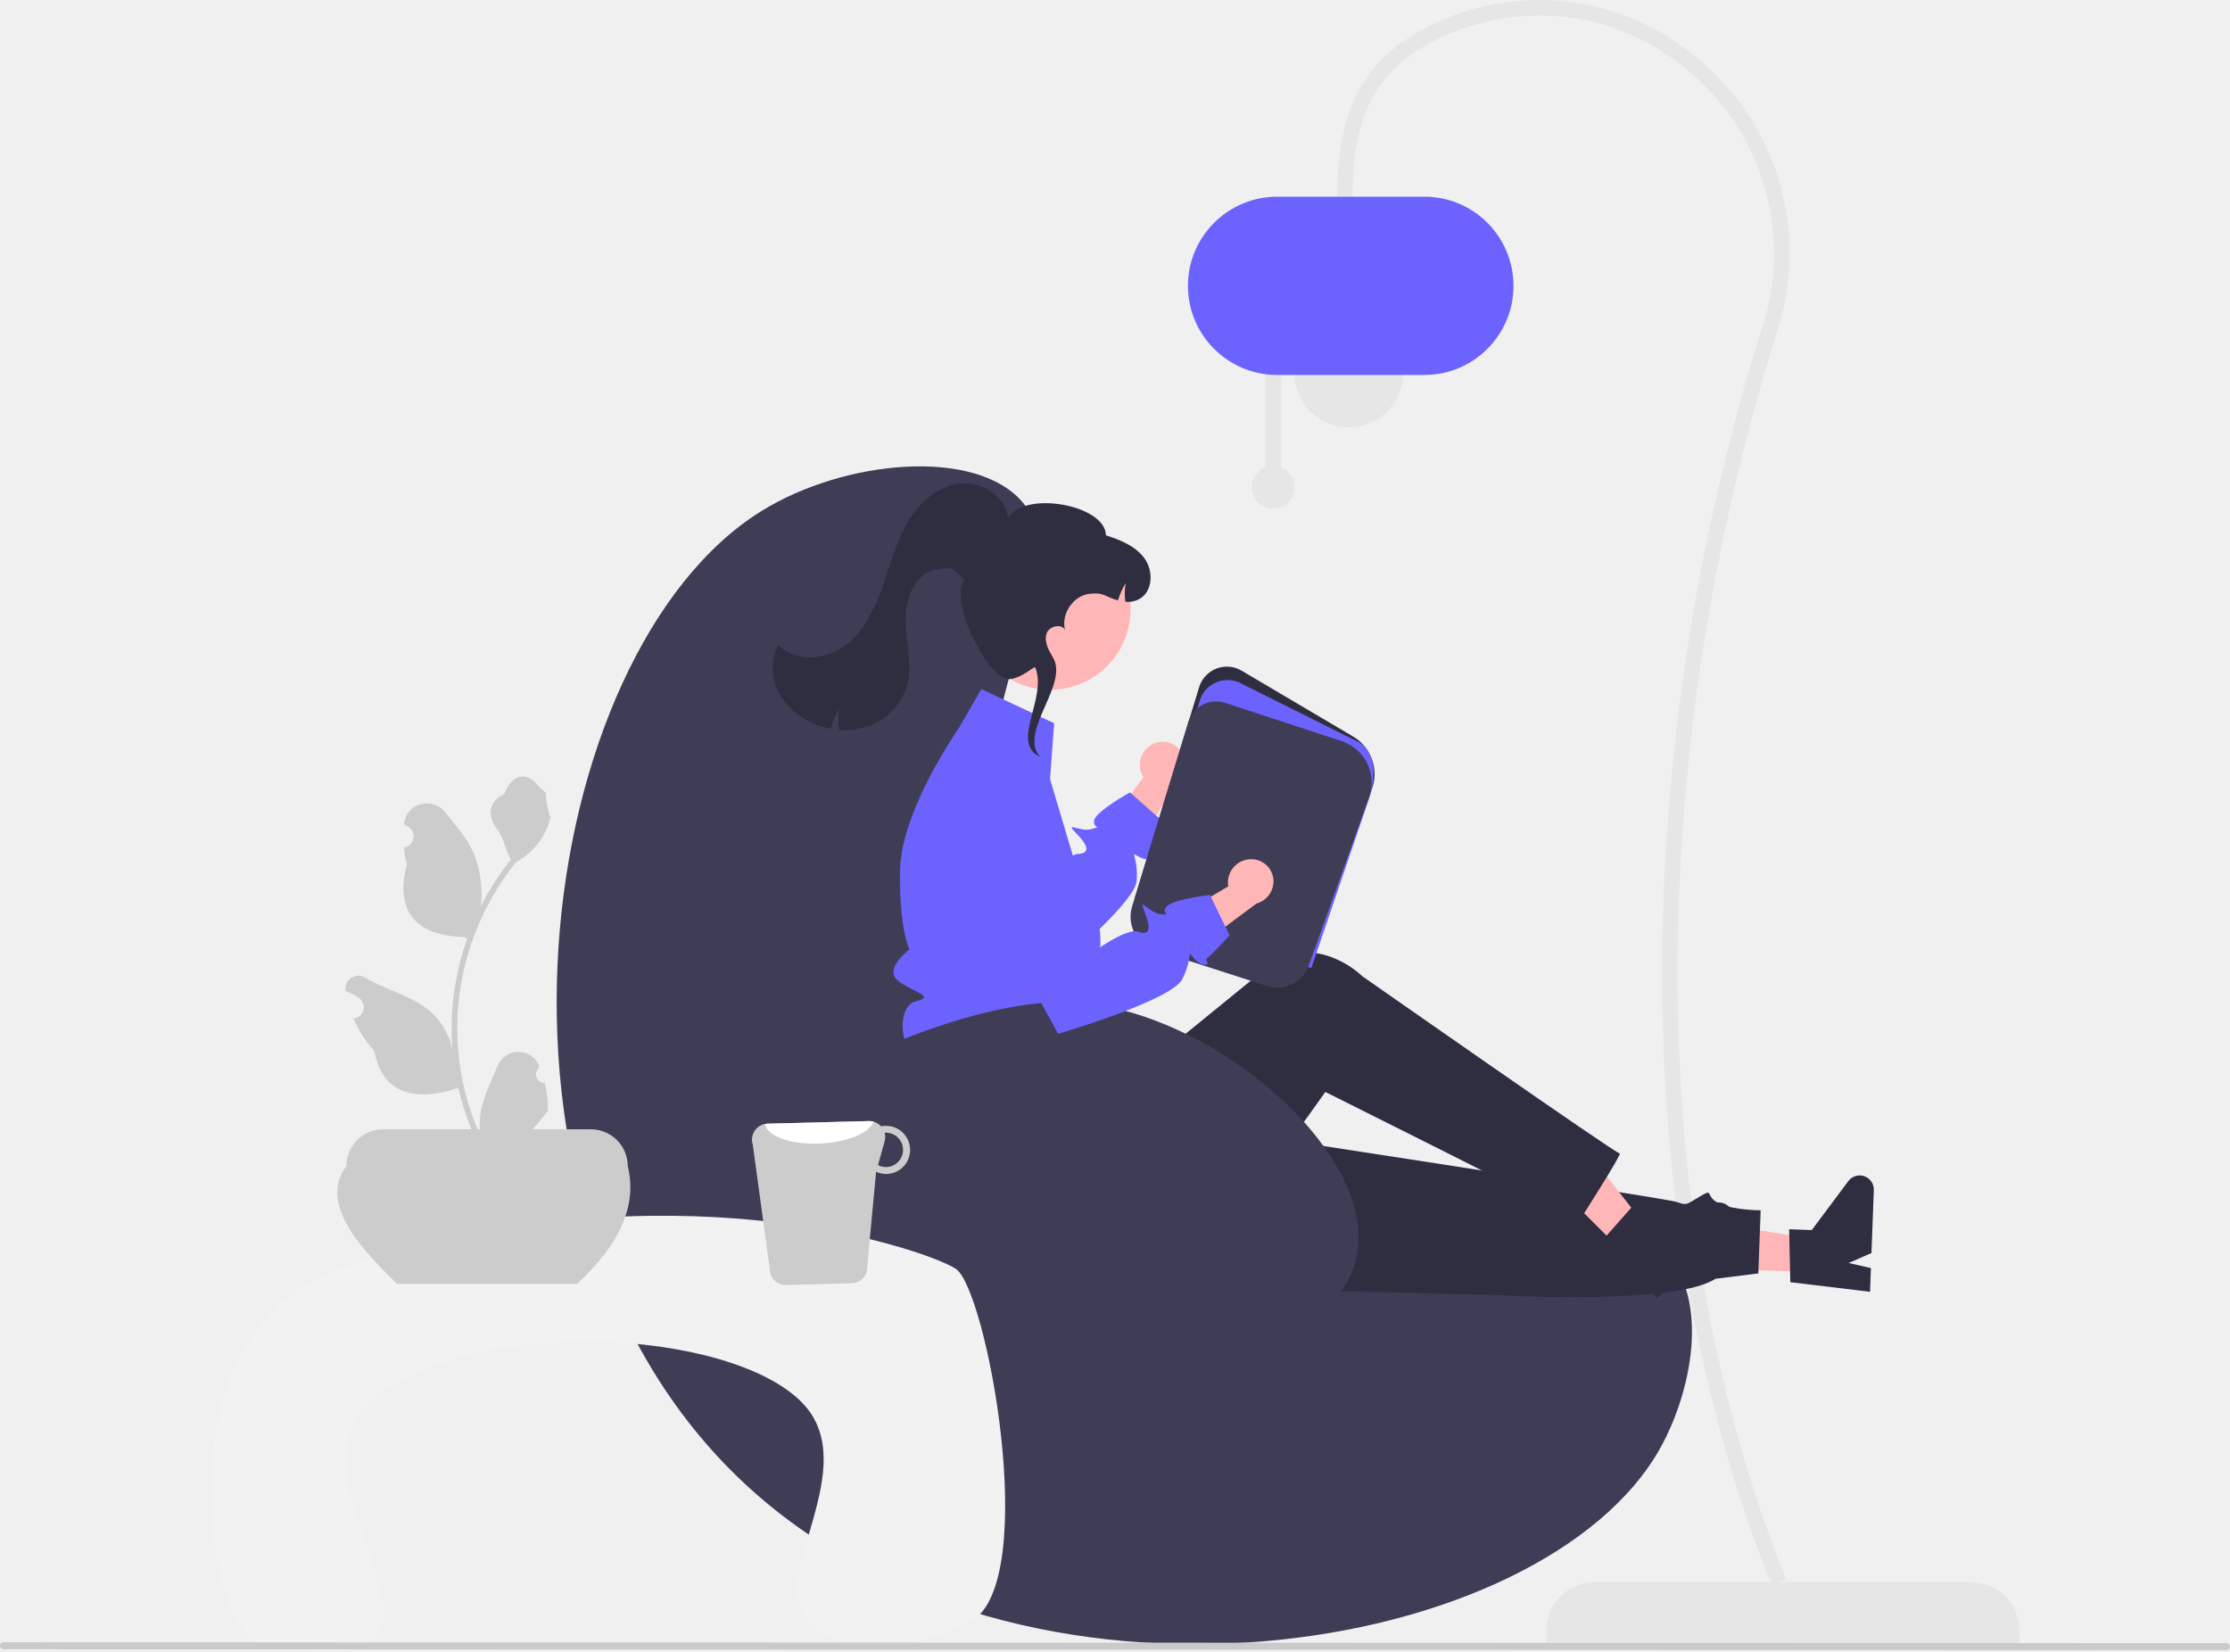
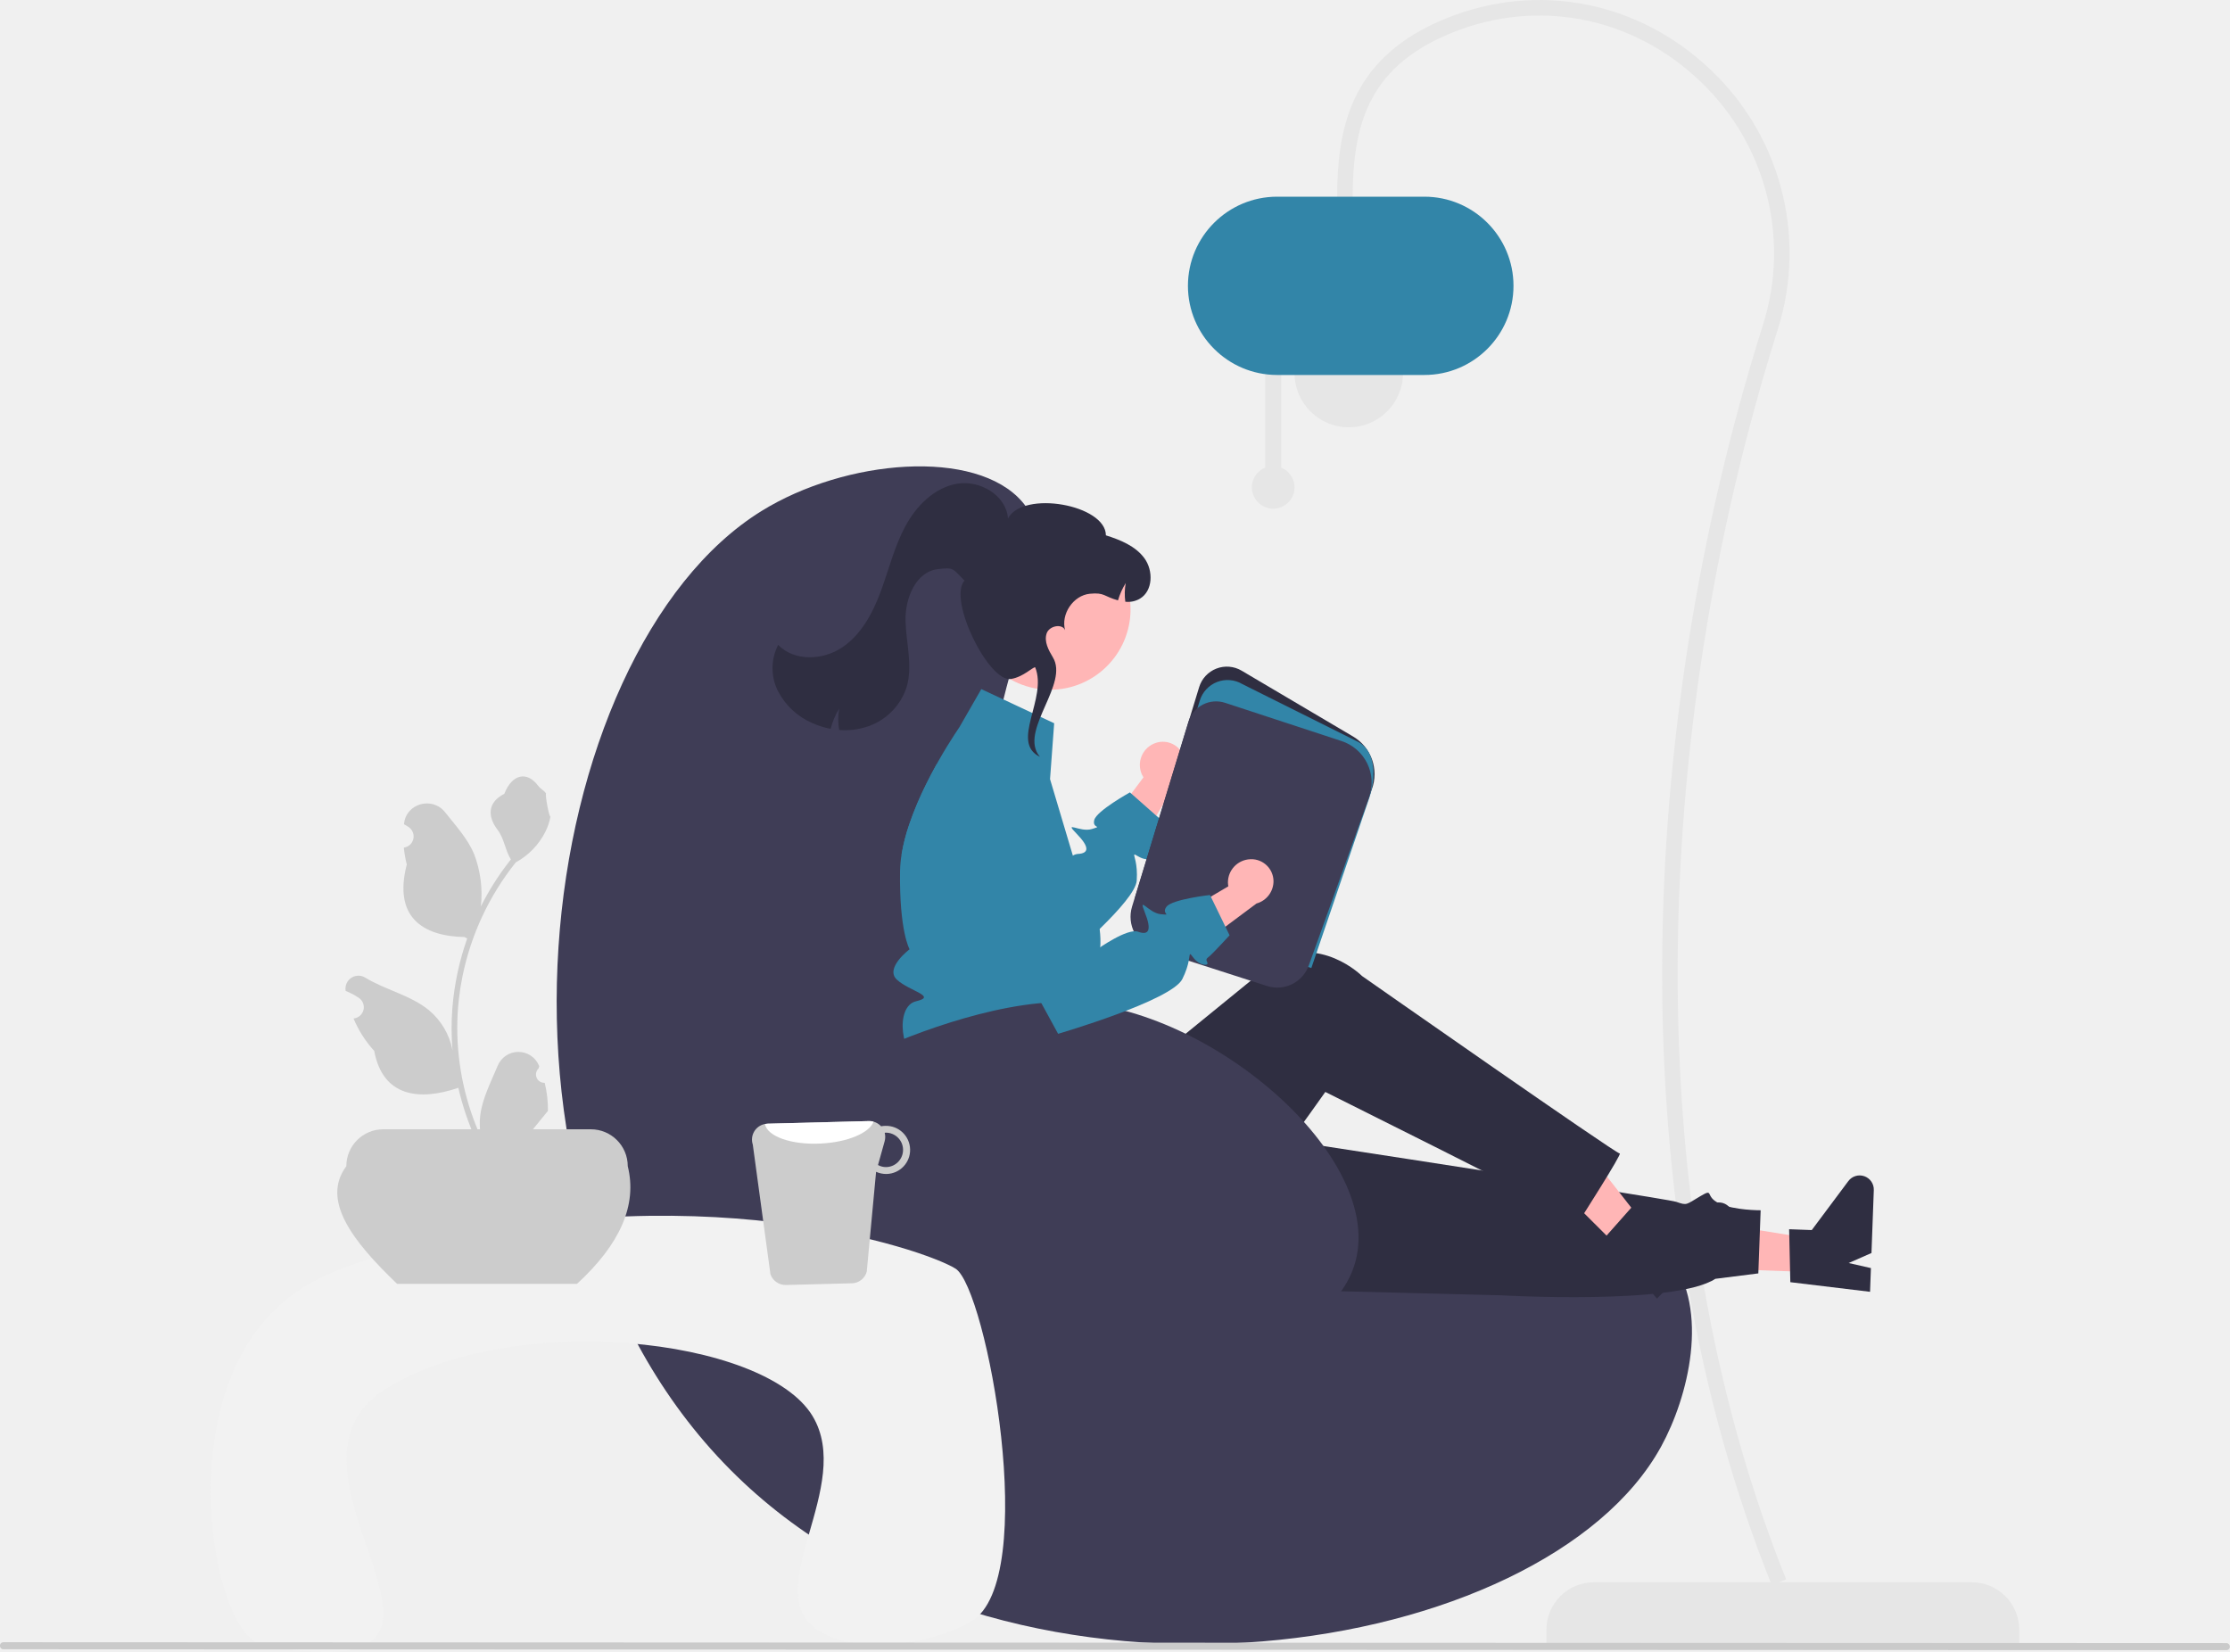
<svg xmlns="http://www.w3.org/2000/svg" data-name="Layer 1" width="751.131" height="556.415" viewBox="0 0 751.131 556.415">
  <path d="M745.319,704.743H904.585a0,0,0,0,1,0,0v4.887a16,16,0,0,1-16,16H761.319a16,16,0,0,1-16-16V704.743A0,0,0,0,1,745.319,704.743Z" transform="translate(1425.47 1258.58) rotate(-180)" fill="#e6e6e6" />
  <path d="M821.225,705.718l4.843-1.951c-50.677-125.789-45.795-284.482-2.956-420.613a85.005,85.005,0,0,0-24.764-89.934c-24.865-22.189-59.145-27.594-89.467-14.108-29.931,13.314-34.056,36.505-34.056,59.583h5.222c0-24.635,5.265-43.383,30.957-54.812,28.419-12.639,60.555-7.569,83.867,13.234A79.839,79.839,0,0,1,818.131,281.586C774.798,419.289,770.202,579.072,821.225,705.718Z" transform="translate(-224.4343 -171.7927)" fill="#e6e6e6" />
  <circle cx="454.307" cy="125.648" r="18.276" fill="#e6e6e6" />
  <path d="M650.594,329.302V294.672h5.385v34.629a7.179,7.179,0,1,1-5.385,0Z" transform="translate(-224.4343 -171.7927)" fill="#e6e6e6" />
-   <path d="M624.565,268.068a30.06,30.06,0,0,1,30.025-30.025h49.607a30.025,30.025,0,1,1,0,60.051H654.59A30.06,30.06,0,0,1,624.565,268.068Z" transform="translate(-224.4343 -171.7927)" fill="#6c63ff" />
+   <path d="M624.565,268.068a30.06,30.06,0,0,1,30.025-30.025h49.607a30.025,30.025,0,1,1,0,60.051H654.59A30.06,30.06,0,0,1,624.565,268.068Z" transform="translate(-224.4343 -171.7927)" fill="#3285a8" />
  <path d="M554.67,454.005c4.981-63.723,30.447-94.083,14.14-113.123-15.619-18.238-59.617-14.47-87.872,3.03-76.212,47.202-104.134,235.332-6.06,327.249C568.072,758.504,744.695,730.53,783.946,659.04c9.158-16.681,16.434-45.922,3.03-63.632-33.278-43.967-154.271,35.669-208.066-14.14C547.03,551.749,551.937,488.975,554.67,454.005Z" transform="translate(-224.4343 -171.7927)" fill="#3f3d56" />
  <path d="M612.927,422.347a7.822,7.822,0,0,0-3.924,10.18,7.504,7.504,0,0,0,.597,1.087l-16.358,21.842,8.163,12.2,19.174-32.343a7.8,7.8,0,0,0,2.373-9.222,7.465,7.465,0,0,0-9.838-3.828Q613.02,422.303,612.927,422.347Z" transform="translate(-224.4343 -171.7927)" fill="#ffb6b6" />
-   <path d="M612.914,460.005c1.071.949-1.899,2.121-5.04.273-.899-.535-1.283-.758-1.384-.616-.253.353,1.222,2.959.828,8.747-.242,3.454-5.979,9.949-12.494,16.282-8.807,8.565-19.049,16.827-19.049,16.827l-3.596-2.879-37.704-30.23-6.363-8.807a62.681,62.681,0,0,1,2.616-10.232,111.546,111.546,0,0,1,5.676-13.474c1.172-2.374,2.374-4.636,3.525-6.717l20.201,22.261,16.928,18.645s4.929-7.939,8.747-10.1a3.636,3.636,0,0,1,1.616-.555c3.858-.182,4.091-2.283-.384-6.858-4.474-4.575,1.172-.303,5.151-1.535,3.98-1.232,0,0,.838-3.081.838-3.081,11.999-9.262,11.999-9.262l.465.414,8.434,7.444,2.414,2.131s-2.636,7.232-3.363,8.757C612.248,458.965,611.854,459.046,612.914,460.005Z" transform="translate(-224.4343 -171.7927)" fill="#6c63ff" />
+   <path d="M612.914,460.005c1.071.949-1.899,2.121-5.04.273-.899-.535-1.283-.758-1.384-.616-.253.353,1.222,2.959.828,8.747-.242,3.454-5.979,9.949-12.494,16.282-8.807,8.565-19.049,16.827-19.049,16.827l-3.596-2.879-37.704-30.23-6.363-8.807a62.681,62.681,0,0,1,2.616-10.232,111.546,111.546,0,0,1,5.676-13.474c1.172-2.374,2.374-4.636,3.525-6.717l20.201,22.261,16.928,18.645s4.929-7.939,8.747-10.1a3.636,3.636,0,0,1,1.616-.555c3.858-.182,4.091-2.283-.384-6.858-4.474-4.575,1.172-.303,5.151-1.535,3.98-1.232,0,0,.838-3.081.838-3.081,11.999-9.262,11.999-9.262l.465.414,8.434,7.444,2.414,2.131s-2.636,7.232-3.363,8.757C612.248,458.965,611.854,459.046,612.914,460.005Z" transform="translate(-224.4343 -171.7927)" fill="#3285a8" />
  <polygon points="610.804 428.521 611.215 417.38 568.439 410.493 567.832 426.935 610.804 428.521" fill="#ffb6b6" />
  <path d="M827.473,603.668l-.406-17.838,7.626.281,12.311-16.49a4.767,4.767,0,0,1,8.583,3.027l-.782,21.19-7.678,3.374,7.49,1.704-.295,7.989Z" transform="translate(-224.4343 -171.7927)" fill="#2f2e41" />
  <path d="M594.489,604.651l135.488,3.435s58.508,3.379,72.236-5.551l14.476-1.828.785-21.264s-8.852.065-13.942-2.306-1.552-5.273-6.405-2.42-4.34,3.196-8.092,1.885S613.241,549.069,613.241,549.069Z" transform="translate(-224.4343 -171.7927)" fill="#2f2e41" />
  <polygon points="548.592 423.631 556.471 415.744 529.796 381.601 518.168 393.243 548.592 423.631" fill="#ffb6b6" />
  <path d="M765.053,588.562l11.835-13.353,5.399,5.393,20.241-3.716a4.767,4.767,0,0,1,4.234,8.057l-14.985,15.003-7.923-2.748,4.332,6.344-5.65,5.657Z" transform="translate(-224.4343 -171.7927)" fill="#2f2e41" />
  <path d="M541.035,530.449l1.347,31.31c1.586,36.859,42.178,59.168,73.654,39.923q.87-.532,1.746-1.102s11.933-3.205,11.571-8.279,2.553-7.545,5.133-6.161,36.357-46.553,36.357-46.553,70.178,35.006,85.66,43.247c0,0,14.556-22.759,13.501-22.52s-86.819-59.788-86.819-59.788-13.972-14.14-31.304-4.804c-.361,1.371-.052,1.419-.052,1.419l-57.253,46.652-8.09-15.363Z" transform="translate(-224.4343 -171.7927)" fill="#2f2e41" />
-   <path d="M595.017,491.306a32.354,32.354,0,0,1-.616,4.303,25.39,25.39,0,0,1-1.98,5.939s0,2.111-4.04,9.181,1.01,4.04,4.04,9.292c3.03,5.242,0,2.828-3.363,6.202a7.722,7.722,0,0,0-1.909,7.606s-43.391.03-51.471-3-9.918-20.1-2.677-21.786c7.232-1.687-2.192-3.363-6.444-7.252-4.252-3.889,4.252-10.252,4.252-10.252s-3.505-6.05-3.212-26.362a40.029,40.029,0,0,1,.515-5.575,62.681,62.681,0,0,1,2.616-10.232,111.546,111.546,0,0,1,5.676-13.474c1.172-2.374,2.374-4.636,3.525-6.717.182-.323.353-.636.535-.949,2.192-3.879,4.192-7.05,5.515-9.08,1.02-1.576,1.636-2.464,1.636-2.464l7.353-12.787,24.544,11.504-1.394,18.817,4.232,14.191,1.949,6.535,1.505,5.04,2.323,7.807s-.636.03.121,1.071a34.484,34.484,0,0,1,6.575,15.827A32.227,32.227,0,0,1,595.017,491.306Z" transform="translate(-224.4343 -171.7927)" fill="#6c63ff" />
+   <path d="M595.017,491.306a32.354,32.354,0,0,1-.616,4.303,25.39,25.39,0,0,1-1.98,5.939s0,2.111-4.04,9.181,1.01,4.04,4.04,9.292c3.03,5.242,0,2.828-3.363,6.202a7.722,7.722,0,0,0-1.909,7.606s-43.391.03-51.471-3-9.918-20.1-2.677-21.786c7.232-1.687-2.192-3.363-6.444-7.252-4.252-3.889,4.252-10.252,4.252-10.252s-3.505-6.05-3.212-26.362a40.029,40.029,0,0,1,.515-5.575,62.681,62.681,0,0,1,2.616-10.232,111.546,111.546,0,0,1,5.676-13.474c1.172-2.374,2.374-4.636,3.525-6.717.182-.323.353-.636.535-.949,2.192-3.879,4.192-7.05,5.515-9.08,1.02-1.576,1.636-2.464,1.636-2.464l7.353-12.787,24.544,11.504-1.394,18.817,4.232,14.191,1.949,6.535,1.505,5.04,2.323,7.807s-.636.03.121,1.071a34.484,34.484,0,0,1,6.575,15.827A32.227,32.227,0,0,1,595.017,491.306Z" transform="translate(-224.4343 -171.7927)" fill="#3285a8" />
  <path d="M665.896,493.334l-.461-.149-58.744-18.917,21.647-71.017a9.768,9.768,0,0,1,14.312-5.562l37.54,22.179a14.715,14.715,0,0,1,6.319,17.788Z" transform="translate(-224.4343 -171.7927)" fill="#2f2e41" />
-   <path d="M666.134,497.849l-59.217-19.069,21.647-71.017A9.768,9.768,0,0,1,642.876,402.201l39.332,19.637c5.909,3.49,5.771,12.524,3.027,19.936Z" transform="translate(-224.4343 -171.7927)" fill="#6c63ff" />
+   <path d="M666.134,497.849l-59.217-19.069,21.647-71.017A9.768,9.768,0,0,1,642.876,402.201l39.332,19.637c5.909,3.49,5.771,12.524,3.027,19.936Z" transform="translate(-224.4343 -171.7927)" fill="#3285a8" />
  <path d="M660.206,502.989a11.291,11.291,0,0,1-9.05.9l-37.85-12.189A11.704,11.704,0,0,1,605.731,477.21l18.976-62.255a9.767,9.767,0,0,1,12.39-6.431l39.224,12.879a14.722,14.722,0,0,1,9.265,18.959l-20.289,56.565A11.304,11.304,0,0,1,660.206,502.989Z" transform="translate(-224.4343 -171.7927)" fill="#3f3d56" />
  <circle cx="353.691" cy="205.214" r="27.11" fill="#ffb6b6" />
  <path d="M486.452,404.525a23.511,23.511,0,0,0,11.546,10.793,27.033,27.033,0,0,0,6.222,1.969,24.326,24.326,0,0,1,2.879-6.816,20.083,20.083,0,0,0,0,7.199,23.9,23.9,0,0,0,9.663-1.199,20.726,20.726,0,0,0,13.034-13.204c2.16-7.186-.167-14.861-.35-22.362-.189-7.502,3.373-16.474,10.82-17.402,5.671-.708,4.97-.158,9.045,3.848-5.7,6.332,8.196,34.377,15.653,33.138,4.216-.701,7.318-4.048,8.152-3.932,4.27,10.456-8.574,25.286,1.613,30.154l-.756-1c-5.332-8.808,10.445-23.685,5.113-32.494-1.486-2.464-3.032-5.353-2.112-8.079.873-2.592,5.293-3.412,6.226-1.053-1.516-5.407,2.716-11.752,8.338-12.304,4.994-.493,4.706.931,9.467,2.229a24.293,24.293,0,0,1,2.608-5.835,19.918,19.918,0,0,0-.139,6.296,7.855,7.855,0,0,0,4.941-1.046c4.397-2.636,4.528-9.44,1.507-13.581-3.026-4.142-8.095-6.187-12.985-7.734-.045-10.342-27.872-15.292-32.99-5.678-.526-7.785-9.45-13.029-17.138-11.707s-13.752,7.487-17.45,14.357c-3.697,6.865-5.532,14.552-8.238,21.865s-6.575,14.604-13.056,18.943c-6.48,4.333-16.109,4.727-21.52-.89A17.168,17.168,0,0,0,486.452,404.525Z" transform="translate(-224.4343 -171.7927)" fill="#2f2e41" />
  <path d="M514.269,528.498a9.788,9.788,0,0,1,1.815-1.149c10.377-5.164,42.645-18.57,67.877-18.02,48.548,1.058,110.332,54.637,95.953,90.617-10.941,27.378-65.336,42.954-105.043,30.496C519.245,612.989,497.288,542.036,514.269,528.498Z" transform="translate(-224.4343 -171.7927)" fill="#3f3d56" />
  <path d="M312.726,725.733c-15.864-2.993-29.906-74.46,1.305-109.658,10.693-12.059,24.032-17.308,41.775-22.193,102.121-28.115,180.011-1.32,190.478,5.222,10.444,6.527,28.752,104.875,5.34,118.796-13.173,7.833-39.282,11.749-52.218,2.611-19.035-13.446,12.915-48.324-1.305-71.8C481.963,622.071,396.986,613.097,354.382,639.573,308.929,667.82,402.684,742.704,312.726,725.733Z" transform="translate(-224.4343 -171.7927)" fill="#f2f2f2" />
  <path d="M418.787,604.223H358.183c-14.961-14.338-25.658-28.156-17.094-39.626a12.432,12.432,0,0,1,12.432-12.432h69.928a12.432,12.432,0,0,1,12.432,12.432C439.141,577.666,433.316,590.877,418.787,604.223Z" transform="translate(-224.4343 -171.7927)" fill="#ccc" />
  <path d="M407.903,536.515a2.807,2.807,0,0,1-2.035-4.866l.192-.765q-.038-.092-.076-.184a7.539,7.539,0,0,0-13.907.052c-2.275,5.478-5.17,10.966-5.883,16.758a22.304,22.304,0,0,0,.392,7.671A89.42,89.42,0,0,1,378.452,518.042a86.307,86.307,0,0,1,.535-9.628q.444-3.931,1.231-7.807a90.456,90.456,0,0,1,17.938-38.337,24.073,24.073,0,0,0,10.012-10.387,18.363,18.363,0,0,0,1.67-5.018c-.487.064-1.838-7.359-1.47-7.815-.679-1.031-1.895-1.543-2.637-2.549-3.689-5.002-8.773-4.129-11.426,2.669-5.669,2.861-5.724,7.606-2.245,12.169,2.213,2.903,2.517,6.832,4.459,9.94-.2.256-.408.503-.607.759a91.039,91.039,0,0,0-9.502,15.054,37.846,37.846,0,0,0-2.259-17.579c-2.163-5.217-6.216-9.611-9.786-14.122-4.288-5.418-13.08-3.053-13.836,3.814q-.011.1-.021.199.795.449,1.557.952a3.808,3.808,0,0,1-1.535,6.93l-.078.012a37.89,37.89,0,0,0,.999,5.665c-4.58,17.71,5.307,24.16,19.424,24.45.312.16.615.32.927.471a92.924,92.924,0,0,0-5.002,23.539,88.135,88.135,0,0,0,.064,14.231l-.024-.168a23.289,23.289,0,0,0-7.95-13.448c-6.118-5.026-14.762-6.877-21.363-10.916a4.371,4.371,0,0,0-6.694,4.252q.013.088.027.176a25.578,25.578,0,0,1,2.868,1.382q.795.449,1.557.952a3.808,3.808,0,0,1-1.535,6.93l-.078.012c-.056.008-.104.016-.16.024a37.923,37.923,0,0,0,6.975,10.923c2.863,15.46,15.162,16.927,28.318,12.425h.008a92.897,92.897,0,0,0,6.24,18.218h22.293c.08-.248.152-.503.224-.751a25.329,25.329,0,0,1-6.169-.367c1.654-2.03,3.308-4.075,4.962-6.105a1.384,1.384,0,0,0,.104-.12c.839-1.039,1.686-2.069,2.525-3.108l0-.001a37.101,37.101,0,0,0-1.087-9.451Z" transform="translate(-224.4343 -171.7927)" fill="#ccc" />
  <path d="M483.94,600.976a5.385,5.385,0,0,0,5.189,3.635l22.233-.572a5.311,5.311,0,0,0,5.019-3.908l3.146-33.642a8.22,8.22,0,0,0,3.557.731,8.108,8.108,0,0,0-.407-16.211,6.869,6.869,0,0,0-1.457.152,5.495,5.495,0,0,0-4.09-1.765l-34.199.883a4.912,4.912,0,0,0-.844.105,5.341,5.341,0,0,0-4.09,6.936Zm36.233-36.773,2.239-8.017a5.46,5.46,0,0,0,.017-2.832c.109-0.0.204-.052.313-.052a5.8,5.8,0,0,1,.272,11.596A5.459,5.459,0,0,1,520.172,564.203Z" transform="translate(-224.4343 -171.7927)" fill="#ccc" />
  <path d="M482.087,550.382c.729,4.166,8.92,7.095,18.77,6.586,9.058-.417,16.464-3.598,17.82-7.367a5.057,5.057,0,0,0-1.548-.206l-34.199.883A4.912,4.912,0,0,0,482.087,550.382Z" transform="translate(-224.4343 -171.7927)" fill="#fff" />
  <path d="M225.625,727.311l748.75.307a1.191,1.191,0,0,0,0-2.381l-748.75-.307a1.191,1.191,0,1,0,0,2.381Z" transform="translate(-224.4343 -171.7927)" fill="#cacaca" />
  <path d="M645.576,461.206a7.822,7.822,0,0,0-7.536,7.889,7.505,7.505,0,0,0,.133,1.233l-23.499,13.873,2.844,14.4,30.135-22.485a7.8,7.8,0,0,0,5.737-7.601,7.465,7.465,0,0,0-7.61-7.317Q645.678,461.201,645.576,461.206Z" transform="translate(-224.4343 -171.7927)" fill="#ffb6b6" />
-   <path d="M626.326,494.279c-.629-.842-.899-1.195-1.042-1.098-.368.222-.014,3.197-2.602,8.383-3.643,7.285-41.844,18.442-41.844,18.442l-4.703-8.611-20.688-37.84-7.131-30.33a13.531,13.531,0,0,1-.361-3.228,128.177,128.177,0,0,1,20.171-11.611,13.504,13.504,0,0,1,6.061,7.22l14.241,39.929,5.683,15.942s10.024-7.168,13.66-5.852c3.63,1.324,4.662-.532,2.289-6.475-2.373-5.943,1.189.174,5.334.563,4.153.395,0,0,1.962-2.522s14.645-3.94,14.645-3.94l.27.563,4.915,10.11,1.407,2.905s-5.211,5.653-6.468,6.78c-1.263,1.135-1.653,1.056-1.035,2.349C631.699,497.248,628.509,497.19,626.326,494.279Z" transform="translate(-224.4343 -171.7927)" fill="#6c63ff" />
+   <path d="M626.326,494.279c-.629-.842-.899-1.195-1.042-1.098-.368.222-.014,3.197-2.602,8.383-3.643,7.285-41.844,18.442-41.844,18.442l-4.703-8.611-20.688-37.84-7.131-30.33a13.531,13.531,0,0,1-.361-3.228,128.177,128.177,0,0,1,20.171-11.611,13.504,13.504,0,0,1,6.061,7.22l14.241,39.929,5.683,15.942s10.024-7.168,13.66-5.852c3.63,1.324,4.662-.532,2.289-6.475-2.373-5.943,1.189.174,5.334.563,4.153.395,0,0,1.962-2.522s14.645-3.94,14.645-3.94l.27.563,4.915,10.11,1.407,2.905s-5.211,5.653-6.468,6.78c-1.263,1.135-1.653,1.056-1.035,2.349C631.699,497.248,628.509,497.19,626.326,494.279Z" transform="translate(-224.4343 -171.7927)" fill="#3285a8" />
</svg>
